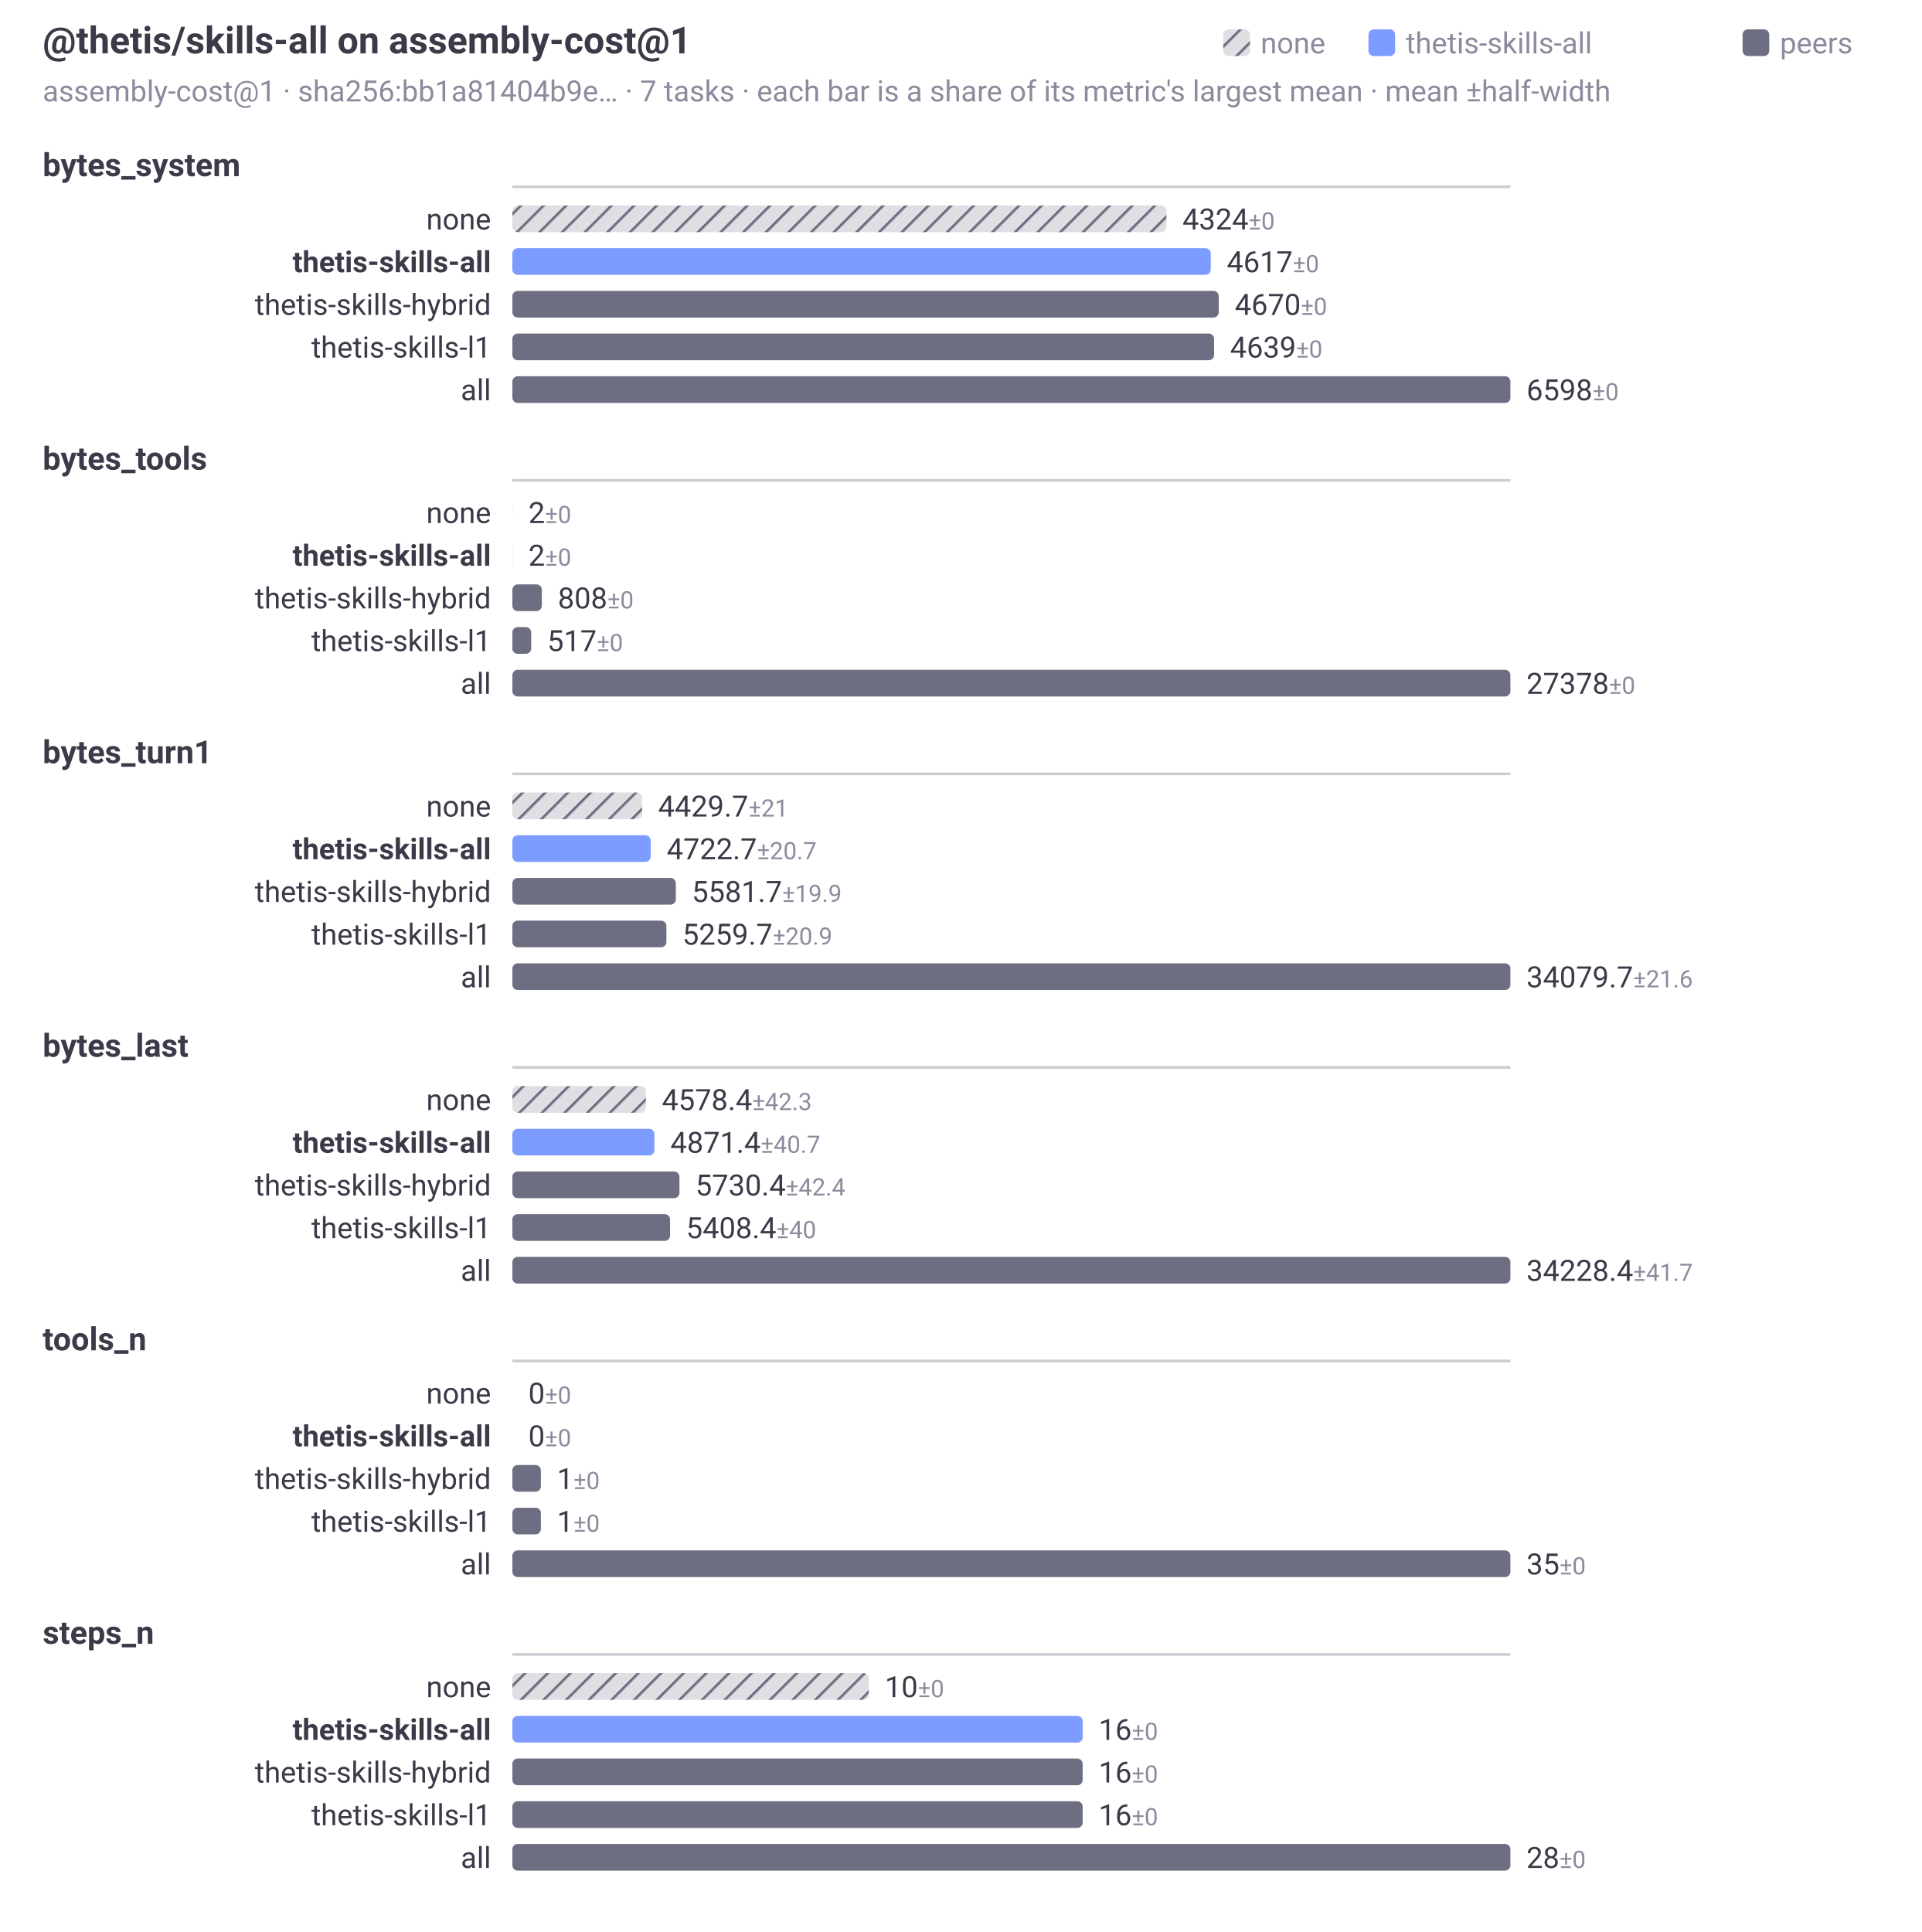
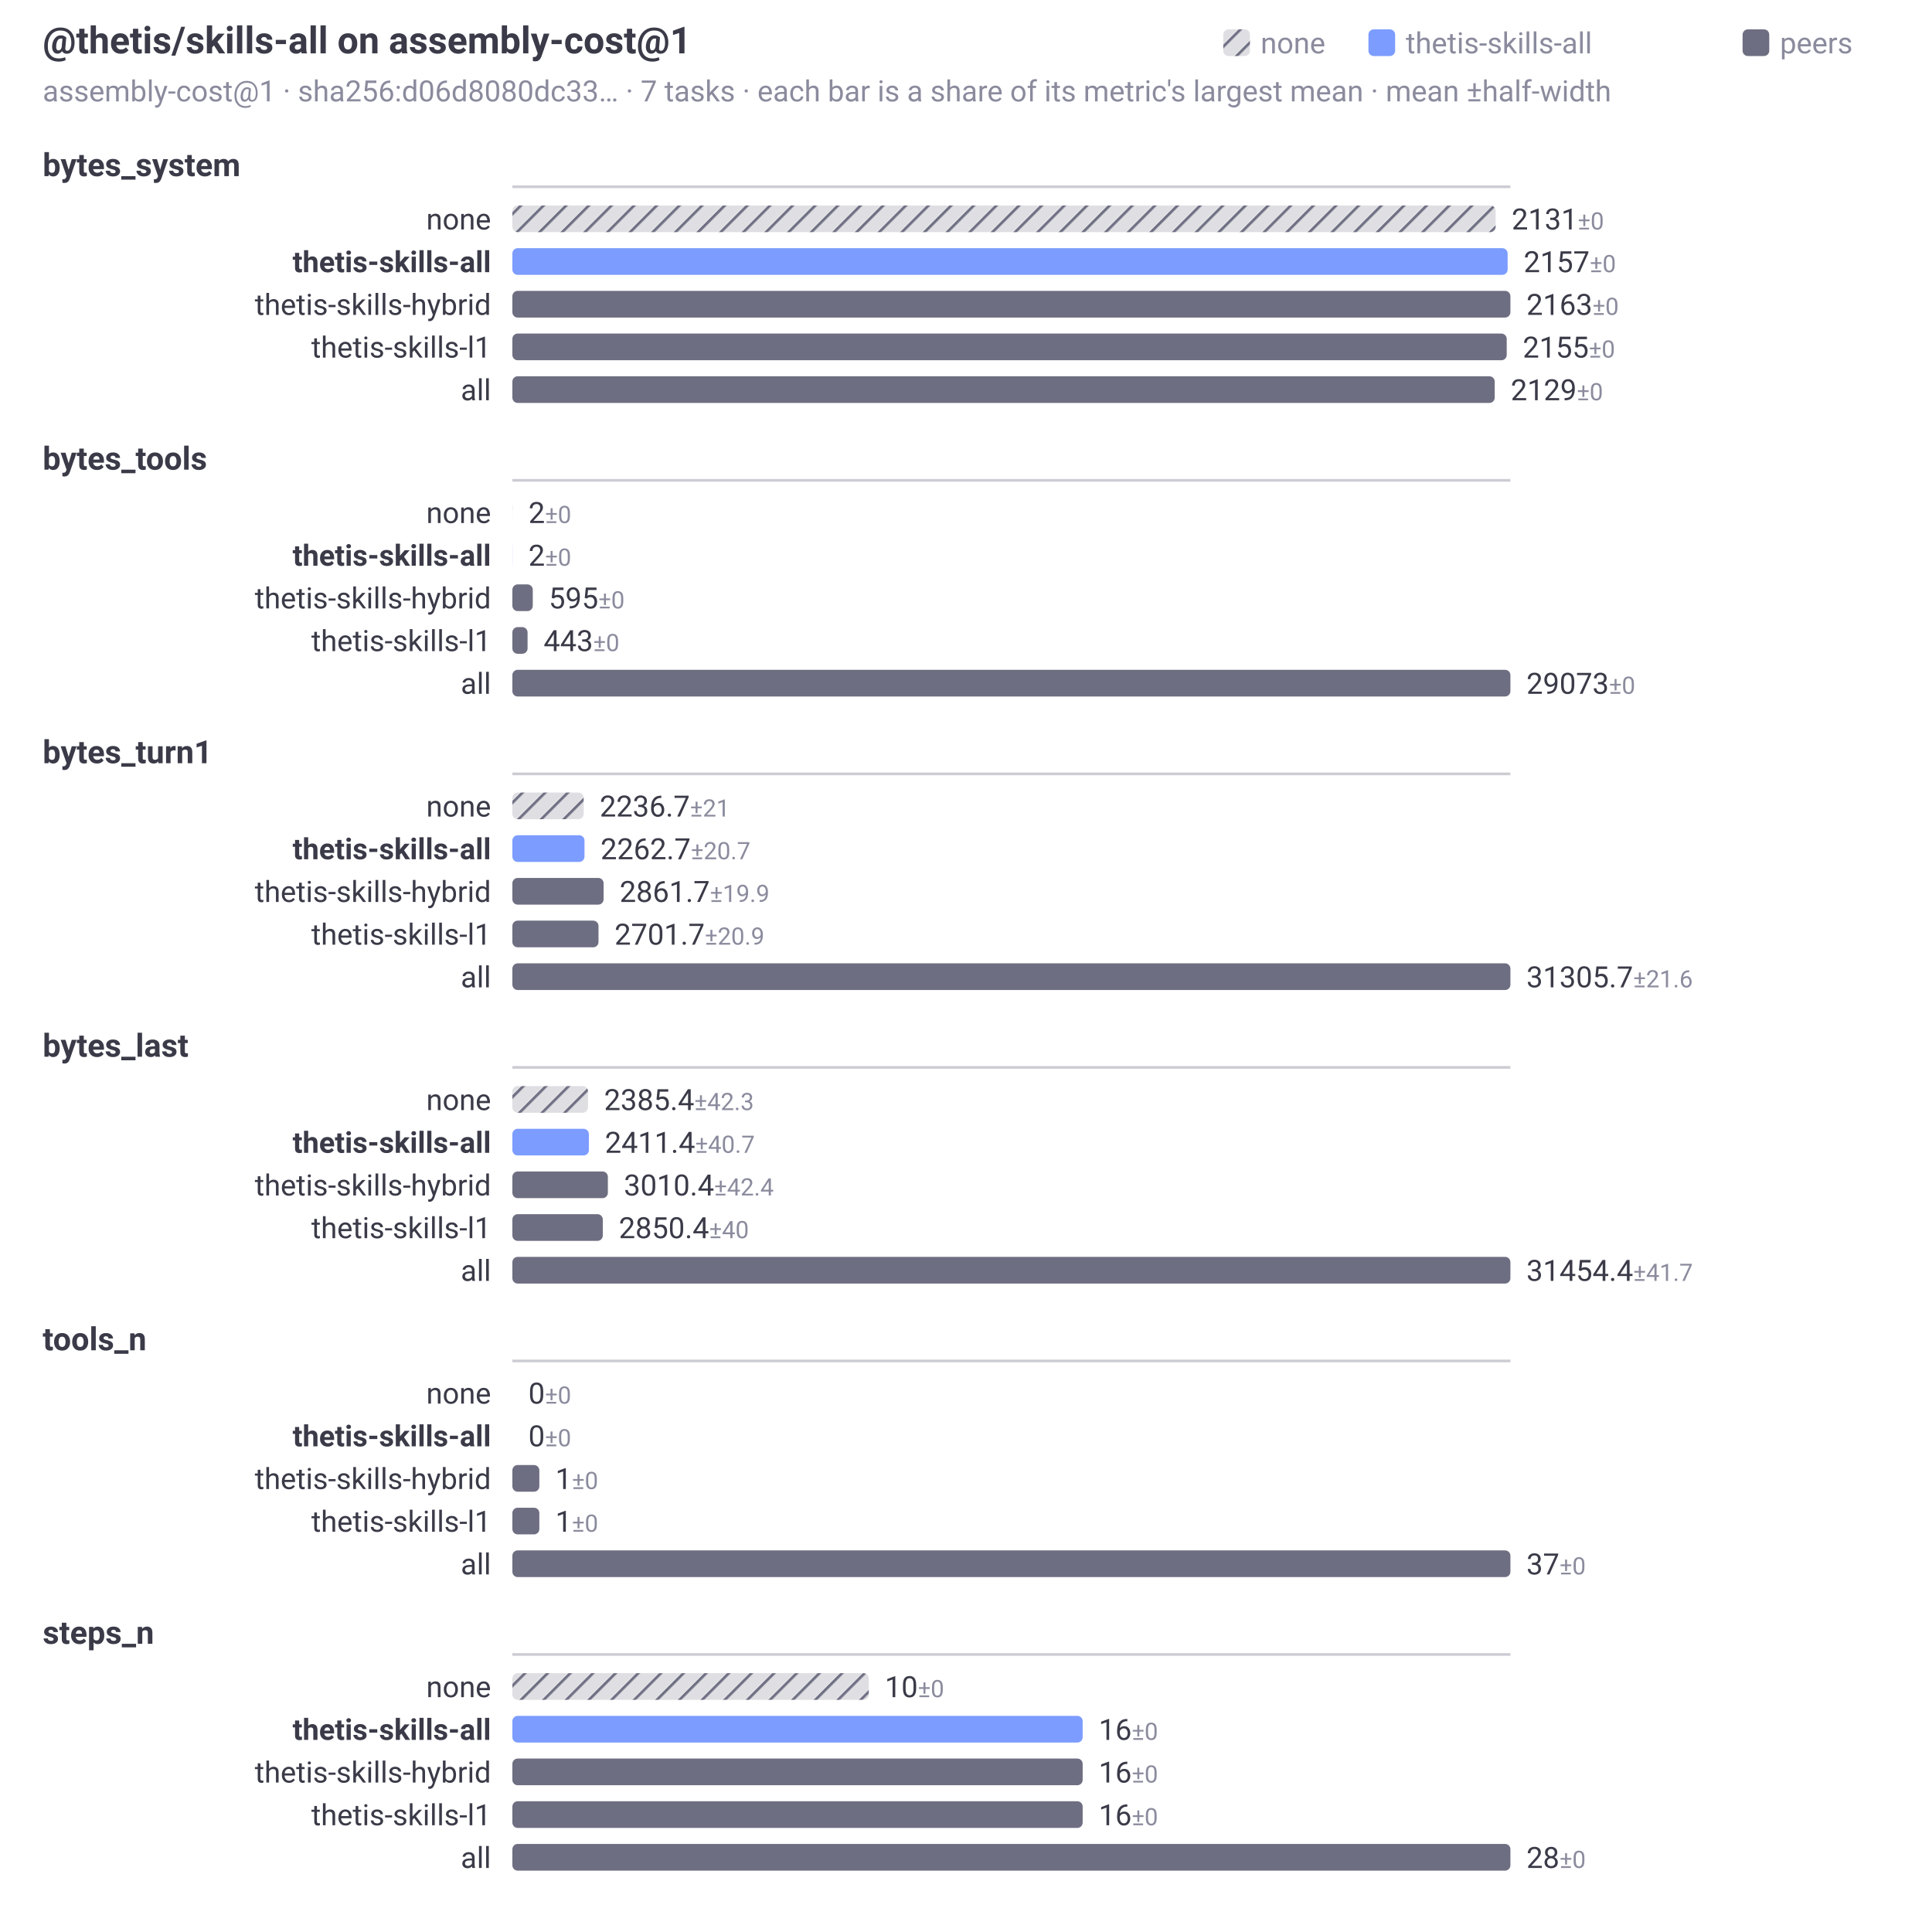
<svg xmlns="http://www.w3.org/2000/svg" width="720" height="724" viewBox="0 0 720 724" role="img" aria-labelledby="t d" font-family="system-ui, -apple-system, Segoe UI, Roboto, sans-serif">
  <style>.t{fill:#3a3a48}.f{fill:#8b8b9e}@media (prefers-color-scheme:dark){.t{fill:#d2d2dc}.f{fill:#9a9aae}}</style>
  <defs>
    <pattern id="hatch" width="6" height="6" patternUnits="userSpaceOnUse" patternTransform="rotate(45)">
      <rect width="6" height="6" fill="#6e6e82" fill-opacity="0.22" />
      <line x1="0" y1="0" x2="0" y2="6" stroke="#6e6e82" stroke-width="2" />
    </pattern>
  </defs>
  <text class="t" x="16" y="20" font-size="14" font-weight="600">@thetis/skills-all on assembly-cost@1</text>
-   <text class="f" x="16" y="38" font-size="11">assembly-cost@1 · sha256:bb1a81404b9e… · 7 tasks · each bar is a share of its metric's largest mean · mean ±half-width</text>
+   <text class="f" x="16" y="38" font-size="11">assembly-cost@1 · sha256:d06d8080dc33… · 7 tasks · each bar is a share of its metric's largest mean · mean ±half-width</text>
  <rect x="653" y="11" width="10" height="10" rx="2" fill="#6e6e82" />
  <text class="f" x="667" y="20" font-size="11">peers</text>
  <rect x="512.8" y="11" width="10" height="10" rx="2" fill="#7c9cff" />
  <text class="f" x="526.8" y="20" font-size="11">thetis-skills-all</text>
  <rect x="458.4" y="11" width="10" height="10" rx="2" fill="url(#hatch)" />
  <text class="f" x="472.4" y="20" font-size="11">none</text>
  <text class="t" x="16" y="66" font-size="12" font-weight="600">bytes_system</text>
  <line x1="192" y1="70" x2="566" y2="70" stroke="#6e6e82" stroke-opacity="0.35" stroke-width="1" />
  <text class="t" x="184" y="86" font-size="11" text-anchor="end">none</text>
-   <rect x="192" y="77" width="245.1" height="10" rx="2" fill="url(#hatch)" />
-   <text class="t" x="443.1" y="86" font-size="11">4324<tspan class="f" font-size="9"> ±0</tspan>
+   <rect x="192" y="77" width="368.47" height="10" rx="2" fill="url(#hatch)" />
+   <text class="t" x="566.47" y="86" font-size="11">2131<tspan class="f" font-size="9"> ±0</tspan>
  </text>
  <text class="t" x="184" y="102" font-size="11" text-anchor="end" font-weight="600">thetis-skills-all</text>
-   <rect x="192" y="93" width="261.71" height="10" rx="2" fill="#7c9cff" />
-   <text class="t" x="459.71" y="102" font-size="11">4617<tspan class="f" font-size="9"> ±0</tspan>
+   <rect x="192" y="93" width="372.96" height="10" rx="2" fill="#7c9cff" />
+   <text class="t" x="570.96" y="102" font-size="11">2157<tspan class="f" font-size="9"> ±0</tspan>
  </text>
  <text class="t" x="184" y="118" font-size="11" text-anchor="end">thetis-skills-hybrid</text>
-   <rect x="192" y="109" width="264.71" height="10" rx="2" fill="#6e6e82" />
-   <text class="t" x="462.71" y="118" font-size="11">4670<tspan class="f" font-size="9"> ±0</tspan>
+   <rect x="192" y="109" width="374" height="10" rx="2" fill="#6e6e82" />
+   <text class="t" x="572" y="118" font-size="11">2163<tspan class="f" font-size="9"> ±0</tspan>
  </text>
  <text class="t" x="184" y="134" font-size="11" text-anchor="end">thetis-skills-l1</text>
-   <rect x="192" y="125" width="262.96" height="10" rx="2" fill="#6e6e82" />
-   <text class="t" x="460.96" y="134" font-size="11">4639<tspan class="f" font-size="9"> ±0</tspan>
+   <rect x="192" y="125" width="372.62" height="10" rx="2" fill="#6e6e82" />
+   <text class="t" x="570.62" y="134" font-size="11">2155<tspan class="f" font-size="9"> ±0</tspan>
  </text>
  <text class="t" x="184" y="150" font-size="11" text-anchor="end">all</text>
-   <rect x="192" y="141" width="374" height="10" rx="2" fill="#6e6e82" />
-   <text class="t" x="572" y="150" font-size="11">6598<tspan class="f" font-size="9"> ±0</tspan>
+   <rect x="192" y="141" width="368.12" height="10" rx="2" fill="#6e6e82" />
+   <text class="t" x="566.12" y="150" font-size="11">2129<tspan class="f" font-size="9"> ±0</tspan>
  </text>
  <text class="t" x="16" y="176" font-size="12" font-weight="600">bytes_tools</text>
  <line x1="192" y1="180" x2="566" y2="180" stroke="#6e6e82" stroke-opacity="0.35" stroke-width="1" />
  <text class="t" x="184" y="196" font-size="11" text-anchor="end">none</text>
  <rect x="192" y="187" width="0.03" height="10" rx="2" fill="url(#hatch)" />
  <text class="t" x="198.03" y="196" font-size="11">2<tspan class="f" font-size="9"> ±0</tspan>
  </text>
  <text class="t" x="184" y="212" font-size="11" text-anchor="end" font-weight="600">thetis-skills-all</text>
  <rect x="192" y="203" width="0.03" height="10" rx="2" fill="#7c9cff" />
  <text class="t" x="198.03" y="212" font-size="11">2<tspan class="f" font-size="9"> ±0</tspan>
  </text>
  <text class="t" x="184" y="228" font-size="11" text-anchor="end">thetis-skills-hybrid</text>
-   <rect x="192" y="219" width="11.04" height="10" rx="2" fill="#6e6e82" />
-   <text class="t" x="209.04" y="228" font-size="11">808<tspan class="f" font-size="9"> ±0</tspan>
+   <rect x="192" y="219" width="7.65" height="10" rx="2" fill="#6e6e82" />
+   <text class="t" x="205.65" y="228" font-size="11">595<tspan class="f" font-size="9"> ±0</tspan>
  </text>
  <text class="t" x="184" y="244" font-size="11" text-anchor="end">thetis-skills-l1</text>
-   <rect x="192" y="235" width="7.06" height="10" rx="2" fill="#6e6e82" />
-   <text class="t" x="205.06" y="244" font-size="11">517<tspan class="f" font-size="9"> ±0</tspan>
+   <rect x="192" y="235" width="5.7" height="10" rx="2" fill="#6e6e82" />
+   <text class="t" x="203.7" y="244" font-size="11">443<tspan class="f" font-size="9"> ±0</tspan>
  </text>
  <text class="t" x="184" y="260" font-size="11" text-anchor="end">all</text>
  <rect x="192" y="251" width="374" height="10" rx="2" fill="#6e6e82" />
-   <text class="t" x="572" y="260" font-size="11">27378<tspan class="f" font-size="9"> ±0</tspan>
+   <text class="t" x="572" y="260" font-size="11">29073<tspan class="f" font-size="9"> ±0</tspan>
  </text>
  <text class="t" x="16" y="286" font-size="12" font-weight="600">bytes_turn1</text>
  <line x1="192" y1="290" x2="566" y2="290" stroke="#6e6e82" stroke-opacity="0.35" stroke-width="1" />
  <text class="t" x="184" y="306" font-size="11" text-anchor="end">none</text>
-   <rect x="192" y="297" width="48.61" height="10" rx="2" fill="url(#hatch)" />
-   <text class="t" x="246.61" y="306" font-size="11">4429.7<tspan class="f" font-size="9"> ±21</tspan>
+   <rect x="192" y="297" width="26.72" height="10" rx="2" fill="url(#hatch)" />
+   <text class="t" x="224.72" y="306" font-size="11">2236.7<tspan class="f" font-size="9"> ±21</tspan>
  </text>
  <text class="t" x="184" y="322" font-size="11" text-anchor="end" font-weight="600">thetis-skills-all</text>
-   <rect x="192" y="313" width="51.83" height="10" rx="2" fill="#7c9cff" />
-   <text class="t" x="249.83" y="322" font-size="11">4722.7<tspan class="f" font-size="9"> ±20.7</tspan>
+   <rect x="192" y="313" width="27.03" height="10" rx="2" fill="#7c9cff" />
+   <text class="t" x="225.03" y="322" font-size="11">2262.7<tspan class="f" font-size="9"> ±20.7</tspan>
  </text>
  <text class="t" x="184" y="338" font-size="11" text-anchor="end">thetis-skills-hybrid</text>
-   <rect x="192" y="329" width="61.26" height="10" rx="2" fill="#6e6e82" />
-   <text class="t" x="259.26" y="338" font-size="11">5581.7<tspan class="f" font-size="9"> ±19.9</tspan>
+   <rect x="192" y="329" width="34.19" height="10" rx="2" fill="#6e6e82" />
+   <text class="t" x="232.19" y="338" font-size="11">2861.7<tspan class="f" font-size="9"> ±19.9</tspan>
  </text>
  <text class="t" x="184" y="354" font-size="11" text-anchor="end">thetis-skills-l1</text>
-   <rect x="192" y="345" width="57.72" height="10" rx="2" fill="#6e6e82" />
-   <text class="t" x="255.72" y="354" font-size="11">5259.7<tspan class="f" font-size="9"> ±20.9</tspan>
+   <rect x="192" y="345" width="32.28" height="10" rx="2" fill="#6e6e82" />
+   <text class="t" x="230.28" y="354" font-size="11">2701.7<tspan class="f" font-size="9"> ±20.9</tspan>
  </text>
  <text class="t" x="184" y="370" font-size="11" text-anchor="end">all</text>
  <rect x="192" y="361" width="374" height="10" rx="2" fill="#6e6e82" />
-   <text class="t" x="572" y="370" font-size="11">34079.7<tspan class="f" font-size="9"> ±21.6</tspan>
+   <text class="t" x="572" y="370" font-size="11">31305.7<tspan class="f" font-size="9"> ±21.6</tspan>
  </text>
  <text class="t" x="16" y="396" font-size="12" font-weight="600">bytes_last</text>
  <line x1="192" y1="400" x2="566" y2="400" stroke="#6e6e82" stroke-opacity="0.35" stroke-width="1" />
  <text class="t" x="184" y="416" font-size="11" text-anchor="end">none</text>
-   <rect x="192" y="407" width="50.03" height="10" rx="2" fill="url(#hatch)" />
-   <text class="t" x="248.03" y="416" font-size="11">4578.4<tspan class="f" font-size="9"> ±42.3</tspan>
+   <rect x="192" y="407" width="28.36" height="10" rx="2" fill="url(#hatch)" />
+   <text class="t" x="226.36" y="416" font-size="11">2385.4<tspan class="f" font-size="9"> ±42.3</tspan>
  </text>
  <text class="t" x="184" y="432" font-size="11" text-anchor="end" font-weight="600">thetis-skills-all</text>
-   <rect x="192" y="423" width="53.23" height="10" rx="2" fill="#7c9cff" />
-   <text class="t" x="251.23" y="432" font-size="11">4871.4<tspan class="f" font-size="9"> ±40.7</tspan>
+   <rect x="192" y="423" width="28.67" height="10" rx="2" fill="#7c9cff" />
+   <text class="t" x="226.67" y="432" font-size="11">2411.4<tspan class="f" font-size="9"> ±40.7</tspan>
  </text>
  <text class="t" x="184" y="448" font-size="11" text-anchor="end">thetis-skills-hybrid</text>
-   <rect x="192" y="439" width="62.61" height="10" rx="2" fill="#6e6e82" />
-   <text class="t" x="260.61" y="448" font-size="11">5730.4<tspan class="f" font-size="9"> ±42.4</tspan>
+   <rect x="192" y="439" width="35.79" height="10" rx="2" fill="#6e6e82" />
+   <text class="t" x="233.79" y="448" font-size="11">3010.4<tspan class="f" font-size="9"> ±42.4</tspan>
  </text>
  <text class="t" x="184" y="464" font-size="11" text-anchor="end">thetis-skills-l1</text>
-   <rect x="192" y="455" width="59.1" height="10" rx="2" fill="#6e6e82" />
-   <text class="t" x="257.1" y="464" font-size="11">5408.4<tspan class="f" font-size="9"> ±40</tspan>
+   <rect x="192" y="455" width="33.89" height="10" rx="2" fill="#6e6e82" />
+   <text class="t" x="231.89" y="464" font-size="11">2850.4<tspan class="f" font-size="9"> ±40</tspan>
  </text>
  <text class="t" x="184" y="480" font-size="11" text-anchor="end">all</text>
  <rect x="192" y="471" width="374" height="10" rx="2" fill="#6e6e82" />
-   <text class="t" x="572" y="480" font-size="11">34228.4<tspan class="f" font-size="9"> ±41.7</tspan>
+   <text class="t" x="572" y="480" font-size="11">31454.4<tspan class="f" font-size="9"> ±41.7</tspan>
  </text>
  <text class="t" x="16" y="506" font-size="12" font-weight="600">tools_n</text>
  <line x1="192" y1="510" x2="566" y2="510" stroke="#6e6e82" stroke-opacity="0.35" stroke-width="1" />
  <text class="t" x="184" y="526" font-size="11" text-anchor="end">none</text>
  <rect x="192" y="517" width="0" height="10" rx="2" fill="url(#hatch)" />
  <text class="t" x="198" y="526" font-size="11">0<tspan class="f" font-size="9"> ±0</tspan>
  </text>
  <text class="t" x="184" y="542" font-size="11" text-anchor="end" font-weight="600">thetis-skills-all</text>
  <rect x="192" y="533" width="0" height="10" rx="2" fill="#7c9cff" />
  <text class="t" x="198" y="542" font-size="11">0<tspan class="f" font-size="9"> ±0</tspan>
  </text>
  <text class="t" x="184" y="558" font-size="11" text-anchor="end">thetis-skills-hybrid</text>
-   <rect x="192" y="549" width="10.69" height="10" rx="2" fill="#6e6e82" />
-   <text class="t" x="208.69" y="558" font-size="11">1<tspan class="f" font-size="9"> ±0</tspan>
+   <rect x="192" y="549" width="10.11" height="10" rx="2" fill="#6e6e82" />
+   <text class="t" x="208.11" y="558" font-size="11">1<tspan class="f" font-size="9"> ±0</tspan>
  </text>
  <text class="t" x="184" y="574" font-size="11" text-anchor="end">thetis-skills-l1</text>
-   <rect x="192" y="565" width="10.69" height="10" rx="2" fill="#6e6e82" />
-   <text class="t" x="208.69" y="574" font-size="11">1<tspan class="f" font-size="9"> ±0</tspan>
+   <rect x="192" y="565" width="10.11" height="10" rx="2" fill="#6e6e82" />
+   <text class="t" x="208.11" y="574" font-size="11">1<tspan class="f" font-size="9"> ±0</tspan>
  </text>
  <text class="t" x="184" y="590" font-size="11" text-anchor="end">all</text>
  <rect x="192" y="581" width="374" height="10" rx="2" fill="#6e6e82" />
-   <text class="t" x="572" y="590" font-size="11">35<tspan class="f" font-size="9"> ±0</tspan>
+   <text class="t" x="572" y="590" font-size="11">37<tspan class="f" font-size="9"> ±0</tspan>
  </text>
  <text class="t" x="16" y="616" font-size="12" font-weight="600">steps_n</text>
  <line x1="192" y1="620" x2="566" y2="620" stroke="#6e6e82" stroke-opacity="0.35" stroke-width="1" />
  <text class="t" x="184" y="636" font-size="11" text-anchor="end">none</text>
  <rect x="192" y="627" width="133.57" height="10" rx="2" fill="url(#hatch)" />
  <text class="t" x="331.57" y="636" font-size="11">10<tspan class="f" font-size="9"> ±0</tspan>
  </text>
  <text class="t" x="184" y="652" font-size="11" text-anchor="end" font-weight="600">thetis-skills-all</text>
  <rect x="192" y="643" width="213.71" height="10" rx="2" fill="#7c9cff" />
  <text class="t" x="411.71" y="652" font-size="11">16<tspan class="f" font-size="9"> ±0</tspan>
  </text>
  <text class="t" x="184" y="668" font-size="11" text-anchor="end">thetis-skills-hybrid</text>
  <rect x="192" y="659" width="213.71" height="10" rx="2" fill="#6e6e82" />
  <text class="t" x="411.71" y="668" font-size="11">16<tspan class="f" font-size="9"> ±0</tspan>
  </text>
  <text class="t" x="184" y="684" font-size="11" text-anchor="end">thetis-skills-l1</text>
  <rect x="192" y="675" width="213.71" height="10" rx="2" fill="#6e6e82" />
  <text class="t" x="411.71" y="684" font-size="11">16<tspan class="f" font-size="9"> ±0</tspan>
  </text>
  <text class="t" x="184" y="700" font-size="11" text-anchor="end">all</text>
  <rect x="192" y="691" width="374" height="10" rx="2" fill="#6e6e82" />
  <text class="t" x="572" y="700" font-size="11">28<tspan class="f" font-size="9"> ±0</tspan>
  </text>
</svg>
